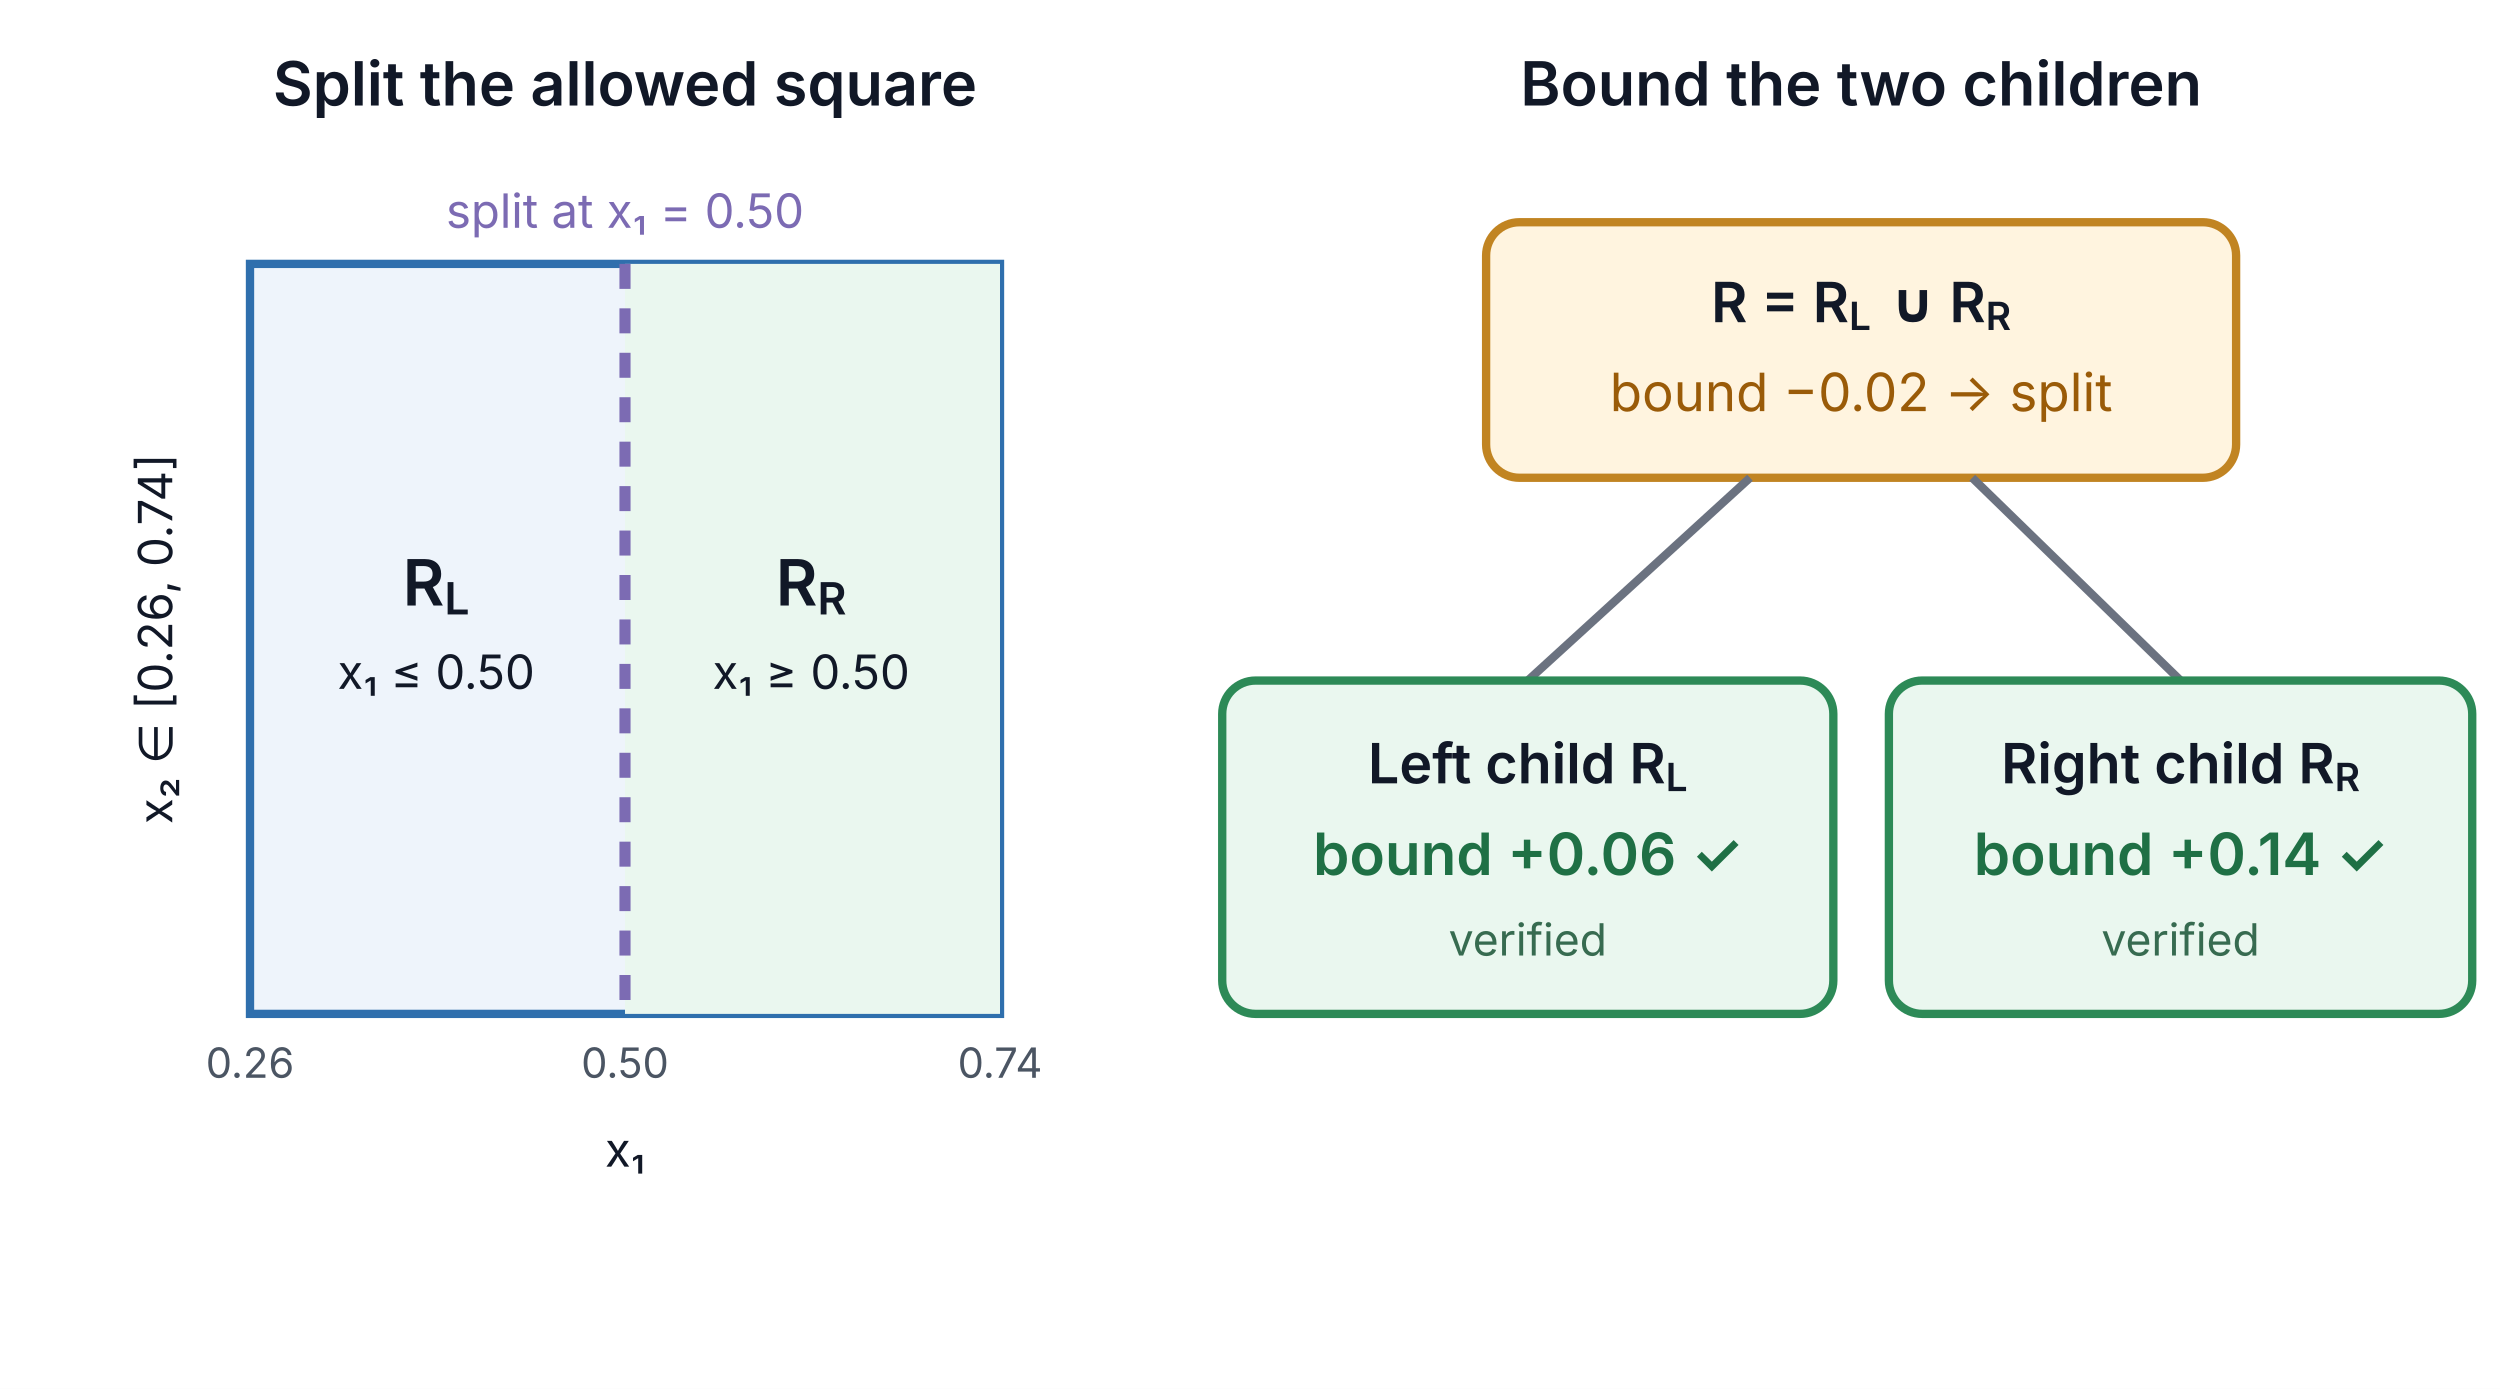
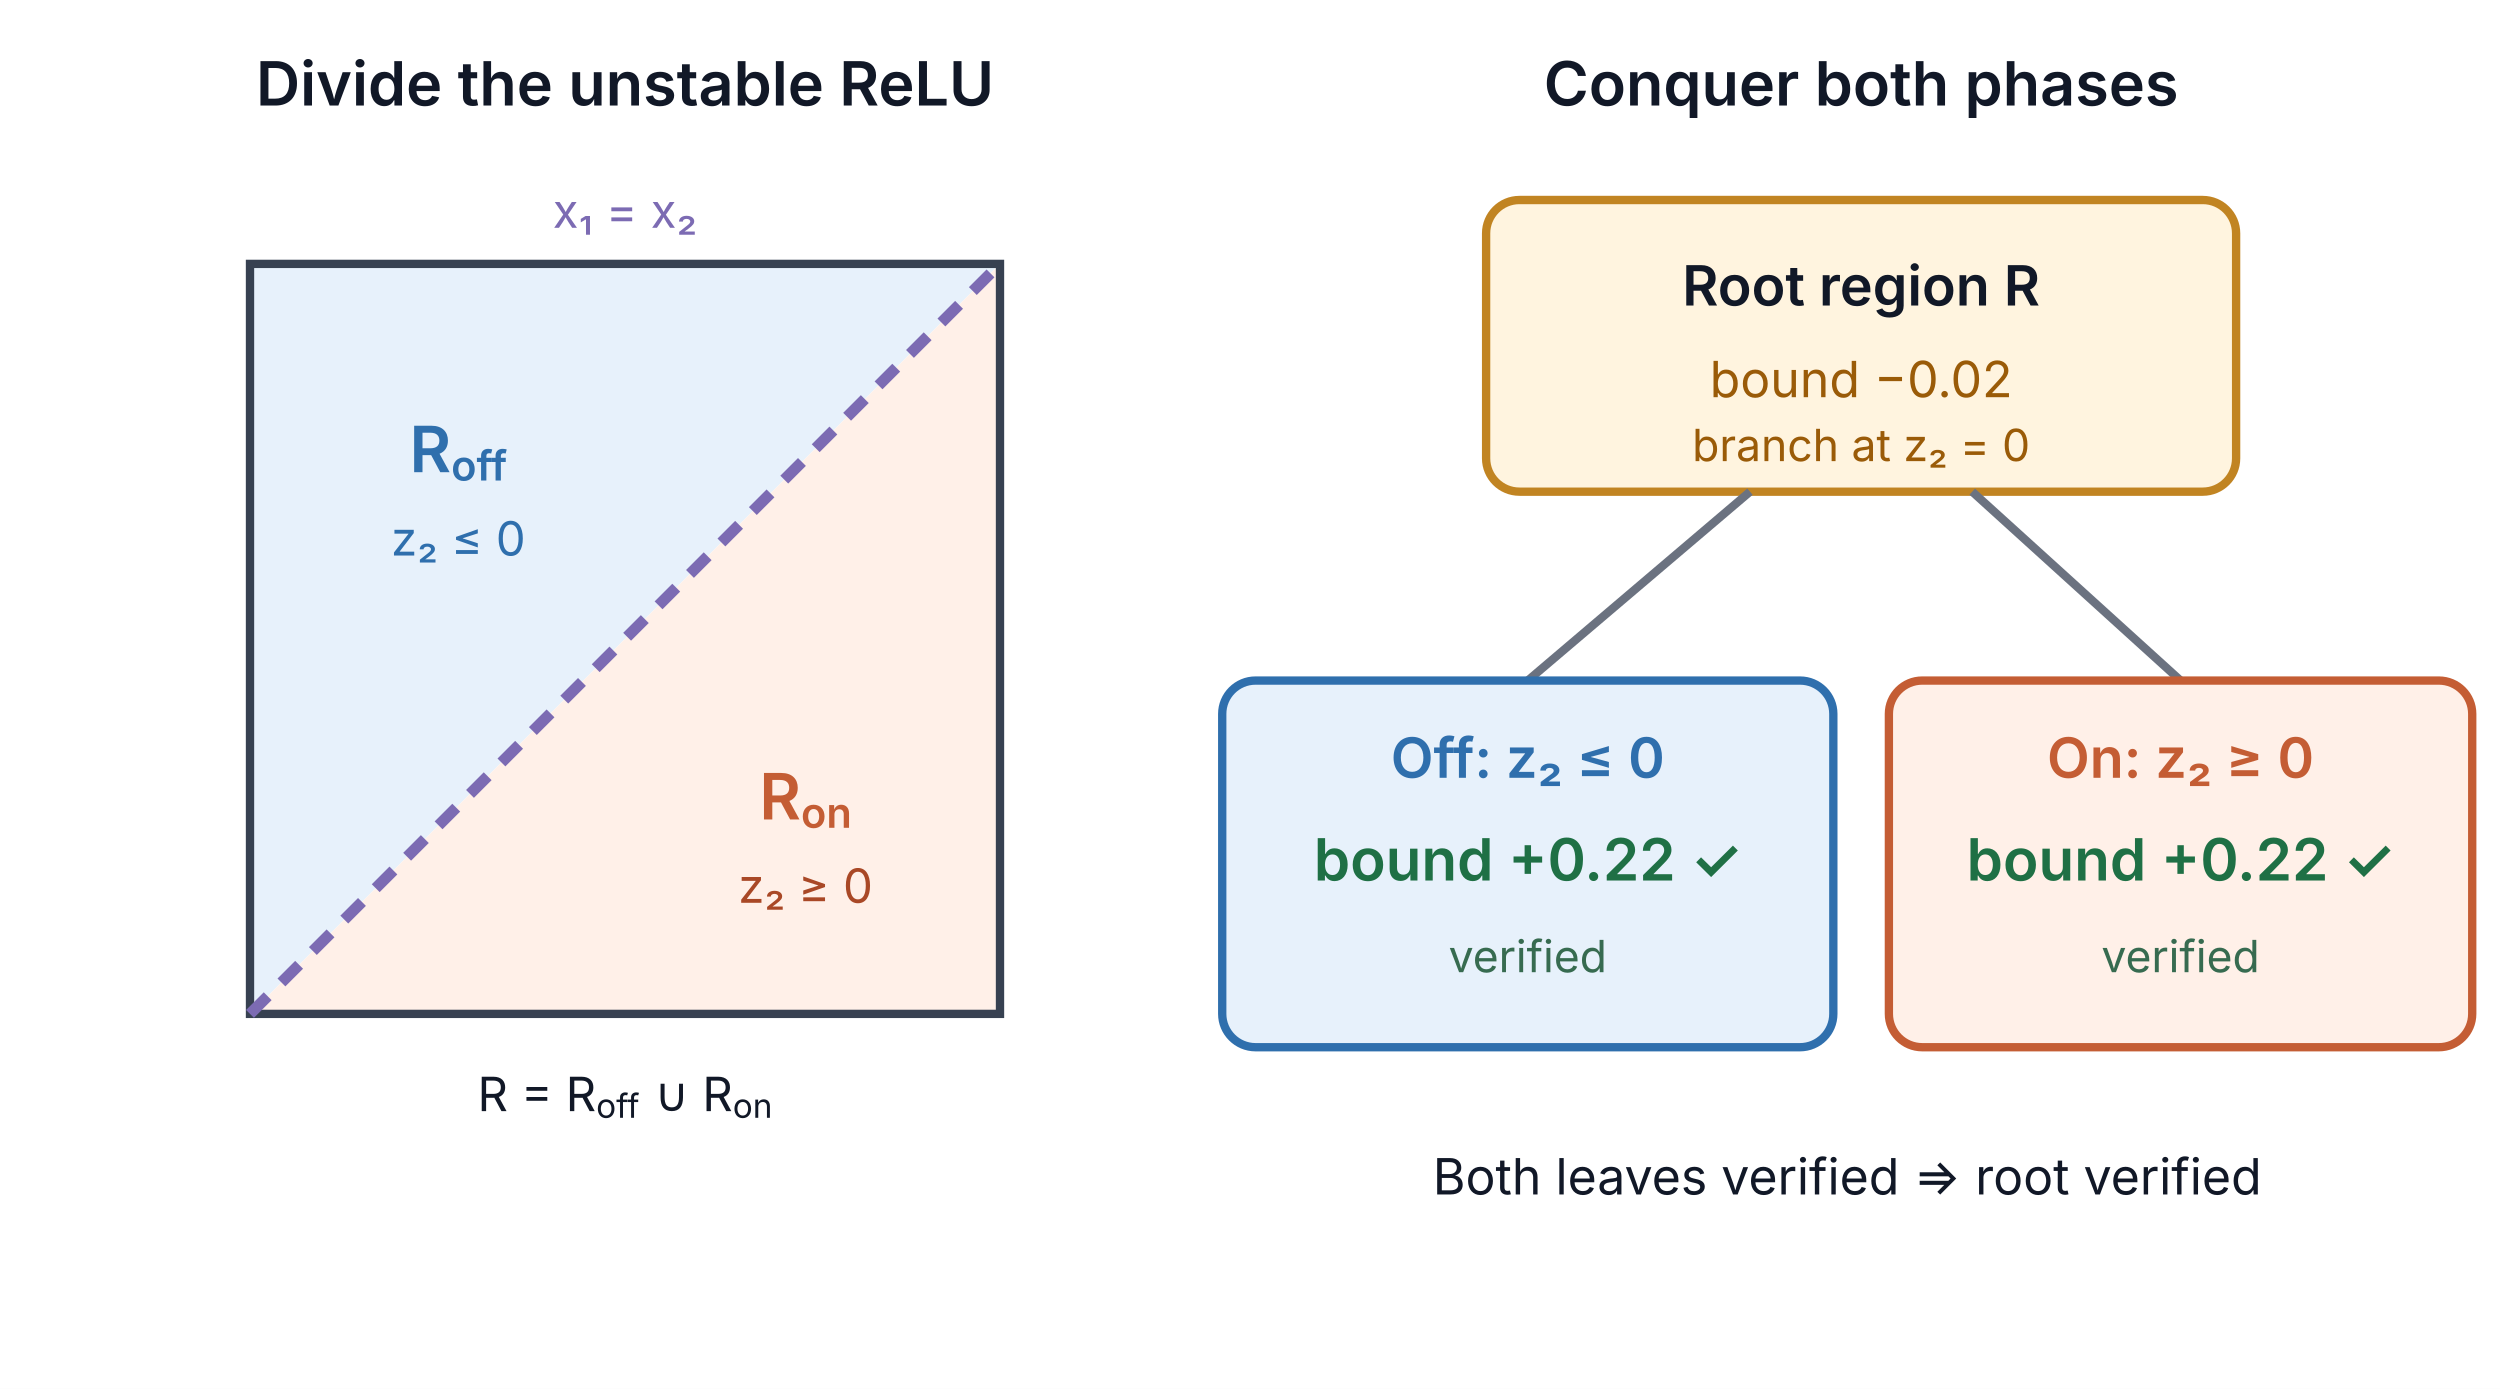
<svg xmlns="http://www.w3.org/2000/svg" viewBox="0 0 900 500" role="img" aria-labelledby="title desc">
  <rect width="900" height="500" fill="#ffffff" />
-   <text x="225" y="38" text-anchor="middle" font-family="-apple-system, BlinkMacSystemFont, 'Segoe UI', sans-serif" font-size="22" font-weight="600" fill="#111827">Split the allowed square</text>
-   <text x="670" y="38" text-anchor="middle" font-family="-apple-system, BlinkMacSystemFont, 'Segoe UI', sans-serif" font-size="22" font-weight="600" fill="#111827">Bound the two children</text>
-   <rect x="90" y="95" width="270" height="270" fill="#eef4fb" stroke="#2f6fad" stroke-width="3" />
-   <rect x="225" y="95" width="135" height="270" fill="#eaf7ef" />
-   <line x1="225" y1="95" x2="225" y2="365" stroke="#7c6bb3" stroke-width="4" stroke-dasharray="9 7" />
-   <g font-family="-apple-system, BlinkMacSystemFont, 'Segoe UI', sans-serif" fill="#111827">
-     <text x="157" y="218" text-anchor="middle" font-size="23" font-weight="600">R<tspan baseline-shift="sub" font-size="16">L</tspan>
+   <text x="225" y="38" text-anchor="middle" font-family="-apple-system, BlinkMacSystemFont, 'Segoe UI', sans-serif" font-size="22" font-weight="600" fill="#111827">Divide the unstable ReLU</text>
+   <text x="670" y="38" text-anchor="middle" font-family="-apple-system, BlinkMacSystemFont, 'Segoe UI', sans-serif" font-size="22" font-weight="600" fill="#111827">Conquer both phases</text>
+   <polygon points="90,95 360,95 90,365" fill="#e7f1fb" />
+   <polygon points="90,365 360,95 360,365" fill="#fff0e8" />
+   <rect x="90" y="95" width="270" height="270" fill="none" stroke="#374151" stroke-width="3" />
+   <line x1="90" y1="365" x2="360" y2="95" stroke="#7c6bb3" stroke-width="4" stroke-dasharray="9 7" />
+   <g font-family="-apple-system, BlinkMacSystemFont, 'Segoe UI', sans-serif" text-anchor="middle">
+     <text x="165" y="170" font-size="23" font-weight="600" fill="#2f6fad">R<tspan baseline-shift="sub" font-size="15">off</tspan>
    </text>
-     <text x="157" y="248" text-anchor="middle" font-size="17">x₁ ≤ 0.50</text>
-     <text x="292" y="218" text-anchor="middle" font-size="23" font-weight="600">R<tspan baseline-shift="sub" font-size="16">R</tspan>
+     <text x="165" y="200" font-size="17" fill="#2f6fad">z₂ ≤ 0</text>
+     <text x="290" y="295" font-size="23" font-weight="600" fill="#c45d34">R<tspan baseline-shift="sub" font-size="15">on</tspan>
    </text>
-     <text x="292" y="248" text-anchor="middle" font-size="17">x₁ ≥ 0.50</text>
-     <text x="225" y="82" text-anchor="middle" font-size="17" fill="#7c6bb3">split at x₁ = 0.50</text>
-     <text x="225" y="420" text-anchor="middle" font-size="17">x₁</text>
-     <text x="62" y="230" text-anchor="middle" font-size="17" transform="rotate(-90 62 230)">x₂ ∈ [0.26, 0.74]</text>
-     <text x="90" y="388" text-anchor="middle" font-size="15" fill="#4b5563">0.26</text>
-     <text x="225" y="388" text-anchor="middle" font-size="15" fill="#4b5563">0.50</text>
-     <text x="360" y="388" text-anchor="middle" font-size="15" fill="#4b5563">0.74</text>
+     <text x="290" y="325" font-size="17" fill="#a94826">z₂ ≥ 0</text>
+     <text x="225" y="82" font-size="17" fill="#7c6bb3">x₁ = x₂</text>
+     <text x="225" y="400" font-size="17" fill="#111827">R = R<tspan baseline-shift="sub" font-size="12">off</tspan> ∪ R<tspan baseline-shift="sub" font-size="12">on</tspan>
+     </text>
  </g>
-   <rect x="535" y="80" width="270" height="92" rx="12" fill="#fff4df" stroke="#c18422" stroke-width="3" />
+   <rect x="535" y="72" width="270" height="105" rx="12" fill="#fff4df" stroke="#c18422" stroke-width="3" />
  <g font-family="-apple-system, BlinkMacSystemFont, 'Segoe UI', sans-serif" text-anchor="middle">
-     <text x="670" y="116" font-size="20" font-weight="600" fill="#111827">R = R<tspan baseline-shift="sub" font-size="14">L</tspan> ∪ R<tspan baseline-shift="sub" font-size="14">R</tspan>
-     </text>
-     <text x="670" y="148" font-size="19" fill="#9a5b08">bound −0.02 → split</text>
+     <text x="670" y="110" font-size="20" font-weight="600" fill="#111827">Root region R</text>
+     <text x="670" y="143" font-size="18" fill="#9a5b08">bound −0.02</text>
+     <text x="670" y="166" font-size="16" fill="#9a5b08">branch at z₂ = 0</text>
  </g>
  <g stroke="#6b7280" stroke-width="3" fill="none">
-     <path d="M 630 172 L 550 245" />
-     <path d="M 710 172 L 785 245" />
+     <path d="M 630 177 L 550 245" />
+     <path d="M 710 177 L 785 245" />
  </g>
-   <rect x="440" y="245" width="220" height="120" rx="12" fill="#eaf7ef" stroke="#2d8a57" stroke-width="3" />
-   <rect x="680" y="245" width="210" height="120" rx="12" fill="#eaf7ef" stroke="#2d8a57" stroke-width="3" />
+   <rect x="440" y="245" width="220" height="132" rx="12" fill="#e7f1fb" stroke="#2f6fad" stroke-width="3" />
+   <rect x="680" y="245" width="210" height="132" rx="12" fill="#fff0e8" stroke="#c45d34" stroke-width="3" />
  <g font-family="-apple-system, BlinkMacSystemFont, 'Segoe UI', sans-serif" text-anchor="middle">
-     <text x="550" y="282" font-size="20" font-weight="600" fill="#111827">Left child R<tspan baseline-shift="sub" font-size="14">L</tspan>
-     </text>
-     <text x="550" y="315" font-size="21" font-weight="600" fill="#1f7045">bound +0.06 ✓</text>
-     <text x="550" y="344" font-size="16" fill="#376b50">verified</text>
-     <text x="785" y="282" font-size="20" font-weight="600" fill="#111827">Right child R<tspan baseline-shift="sub" font-size="14">R</tspan>
-     </text>
-     <text x="785" y="315" font-size="21" font-weight="600" fill="#1f7045">bound +0.14 ✓</text>
-     <text x="785" y="344" font-size="16" fill="#376b50">verified</text>
+     <text x="550" y="280" font-size="20" font-weight="600" fill="#2f6fad">Off: z₂ ≤ 0</text>
+     <text x="550" y="317" font-size="21" font-weight="600" fill="#1f7045">bound +0.22 ✓</text>
+     <text x="550" y="350" font-size="16" fill="#376b50">verified</text>
+     <text x="785" y="280" font-size="20" font-weight="600" fill="#c45d34">On: z₂ ≥ 0</text>
+     <text x="785" y="317" font-size="21" font-weight="600" fill="#1f7045">bound +0.22 ✓</text>
+     <text x="785" y="350" font-size="16" fill="#376b50">verified</text>
  </g>
+   <text x="665" y="430" text-anchor="middle" font-family="-apple-system, BlinkMacSystemFont, 'Segoe UI', sans-serif" font-size="18" fill="#111827">Both leaves verified  ⇒  root verified</text>
</svg>
